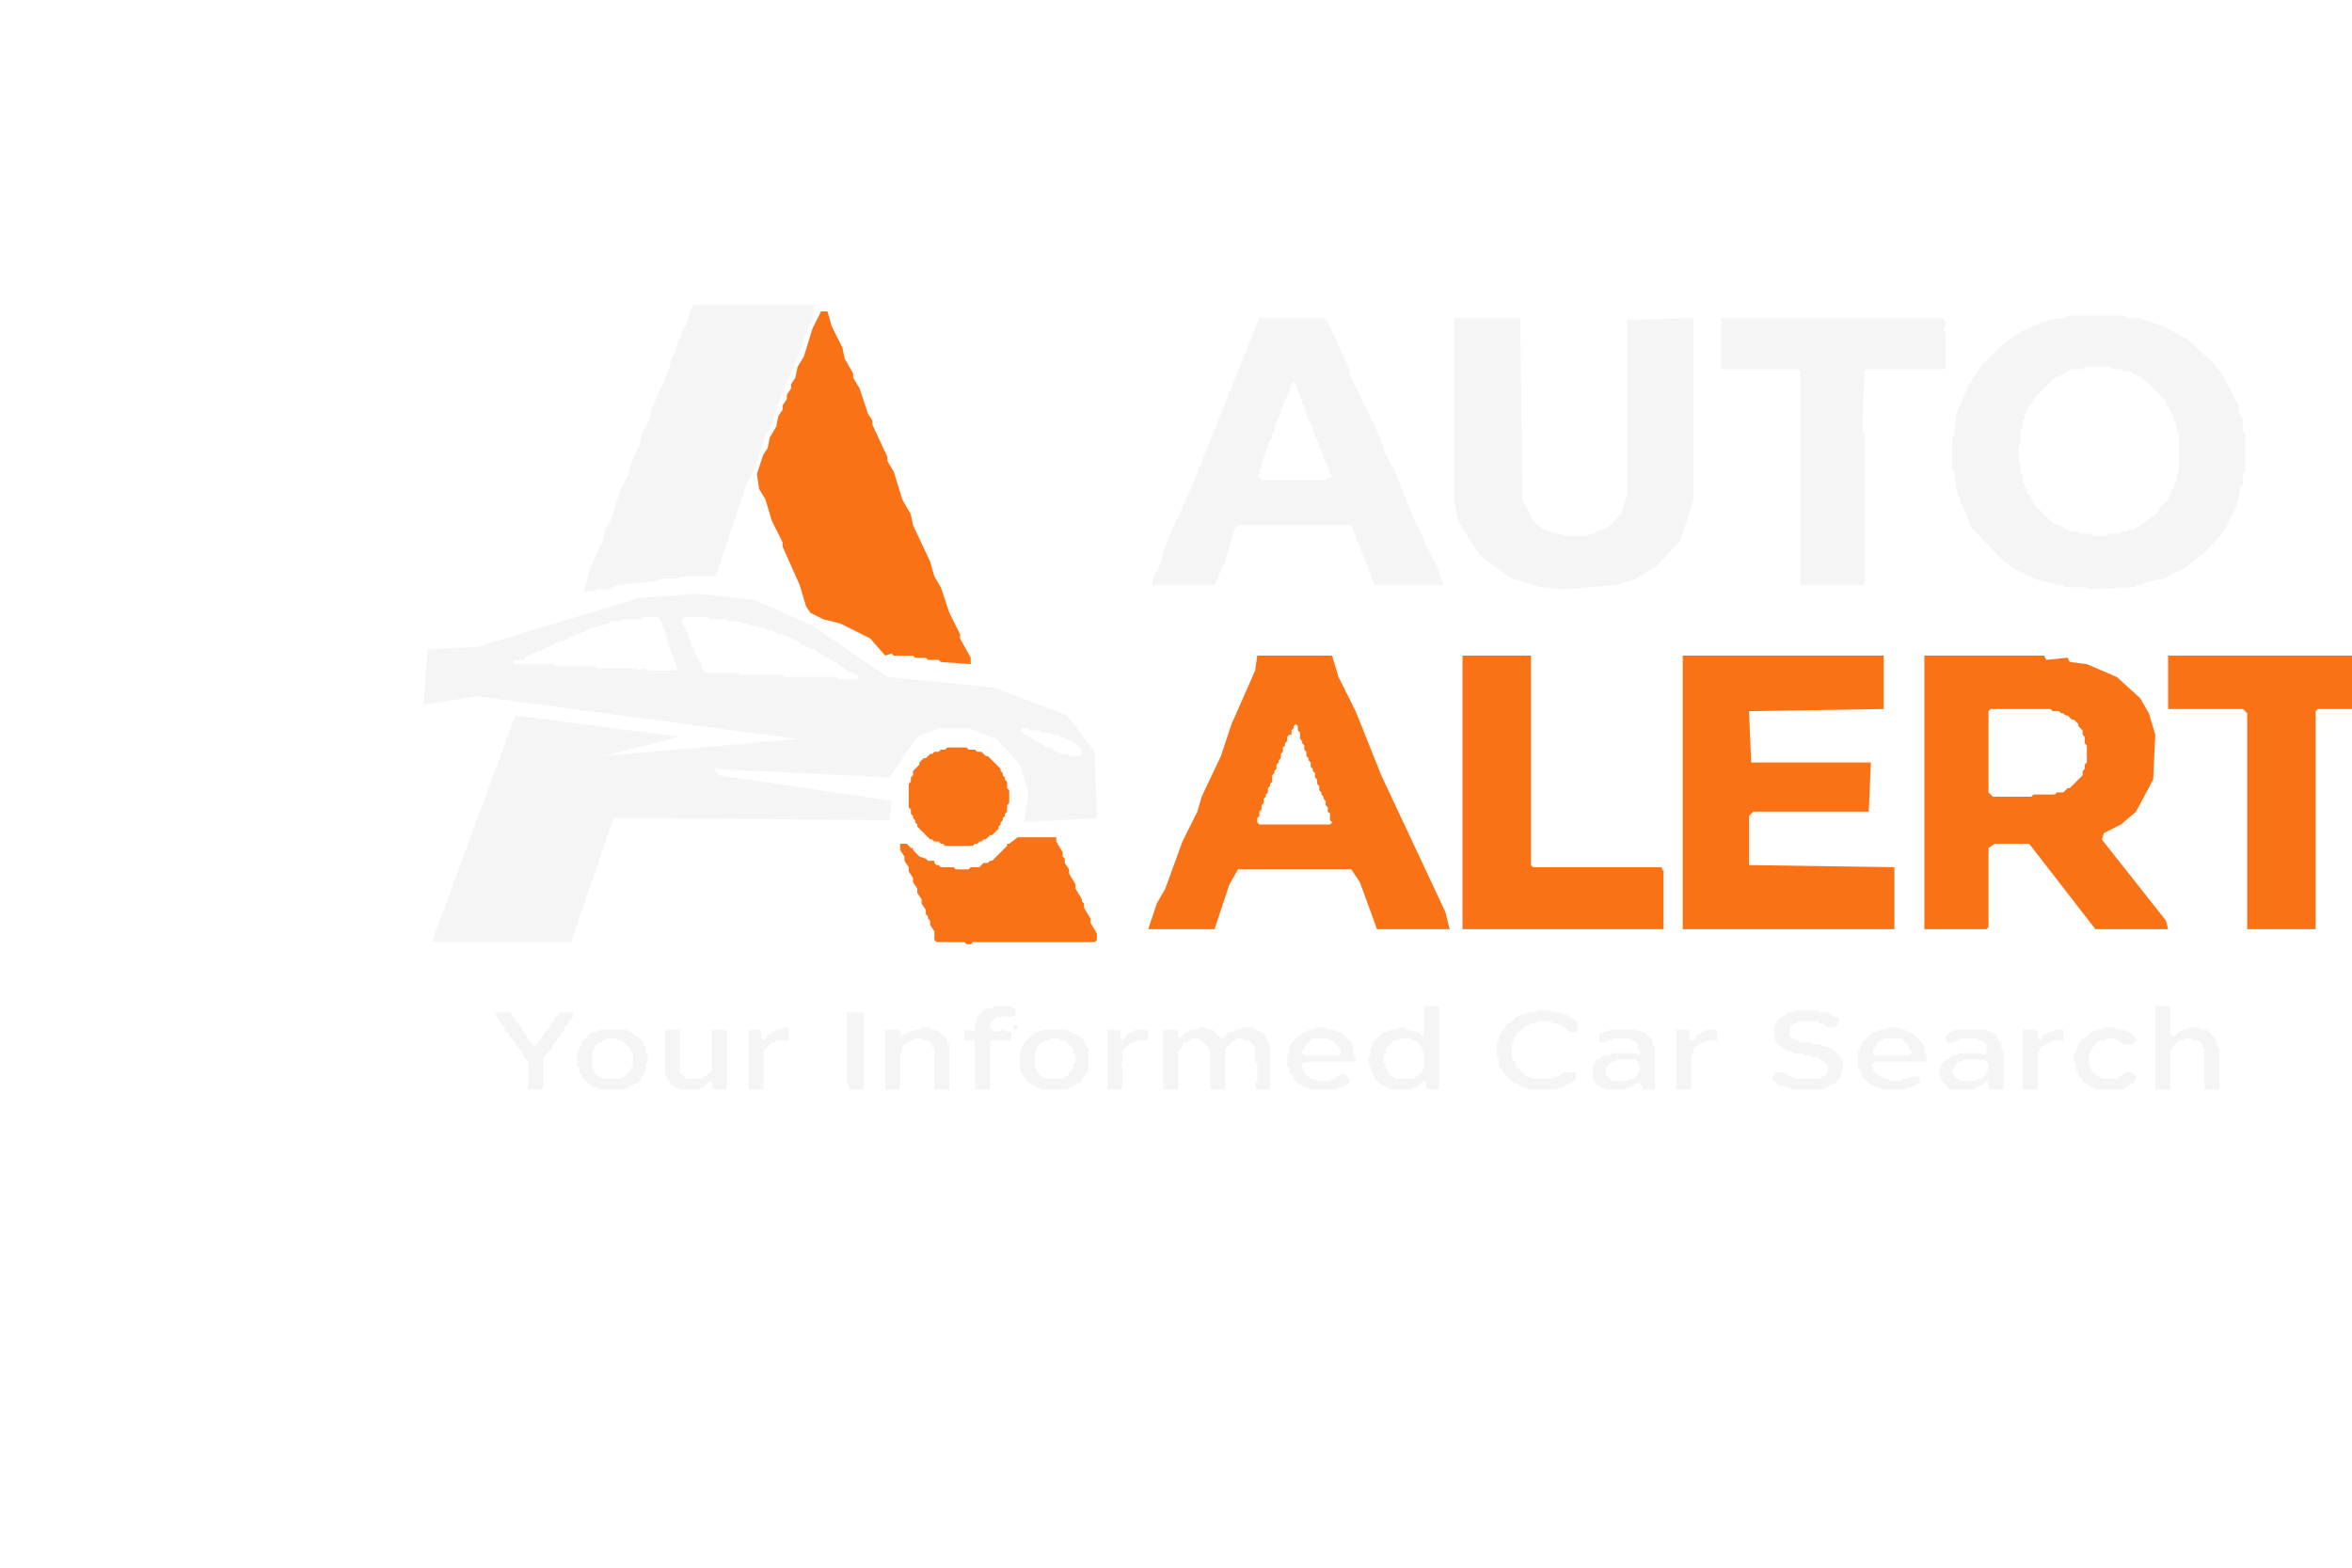
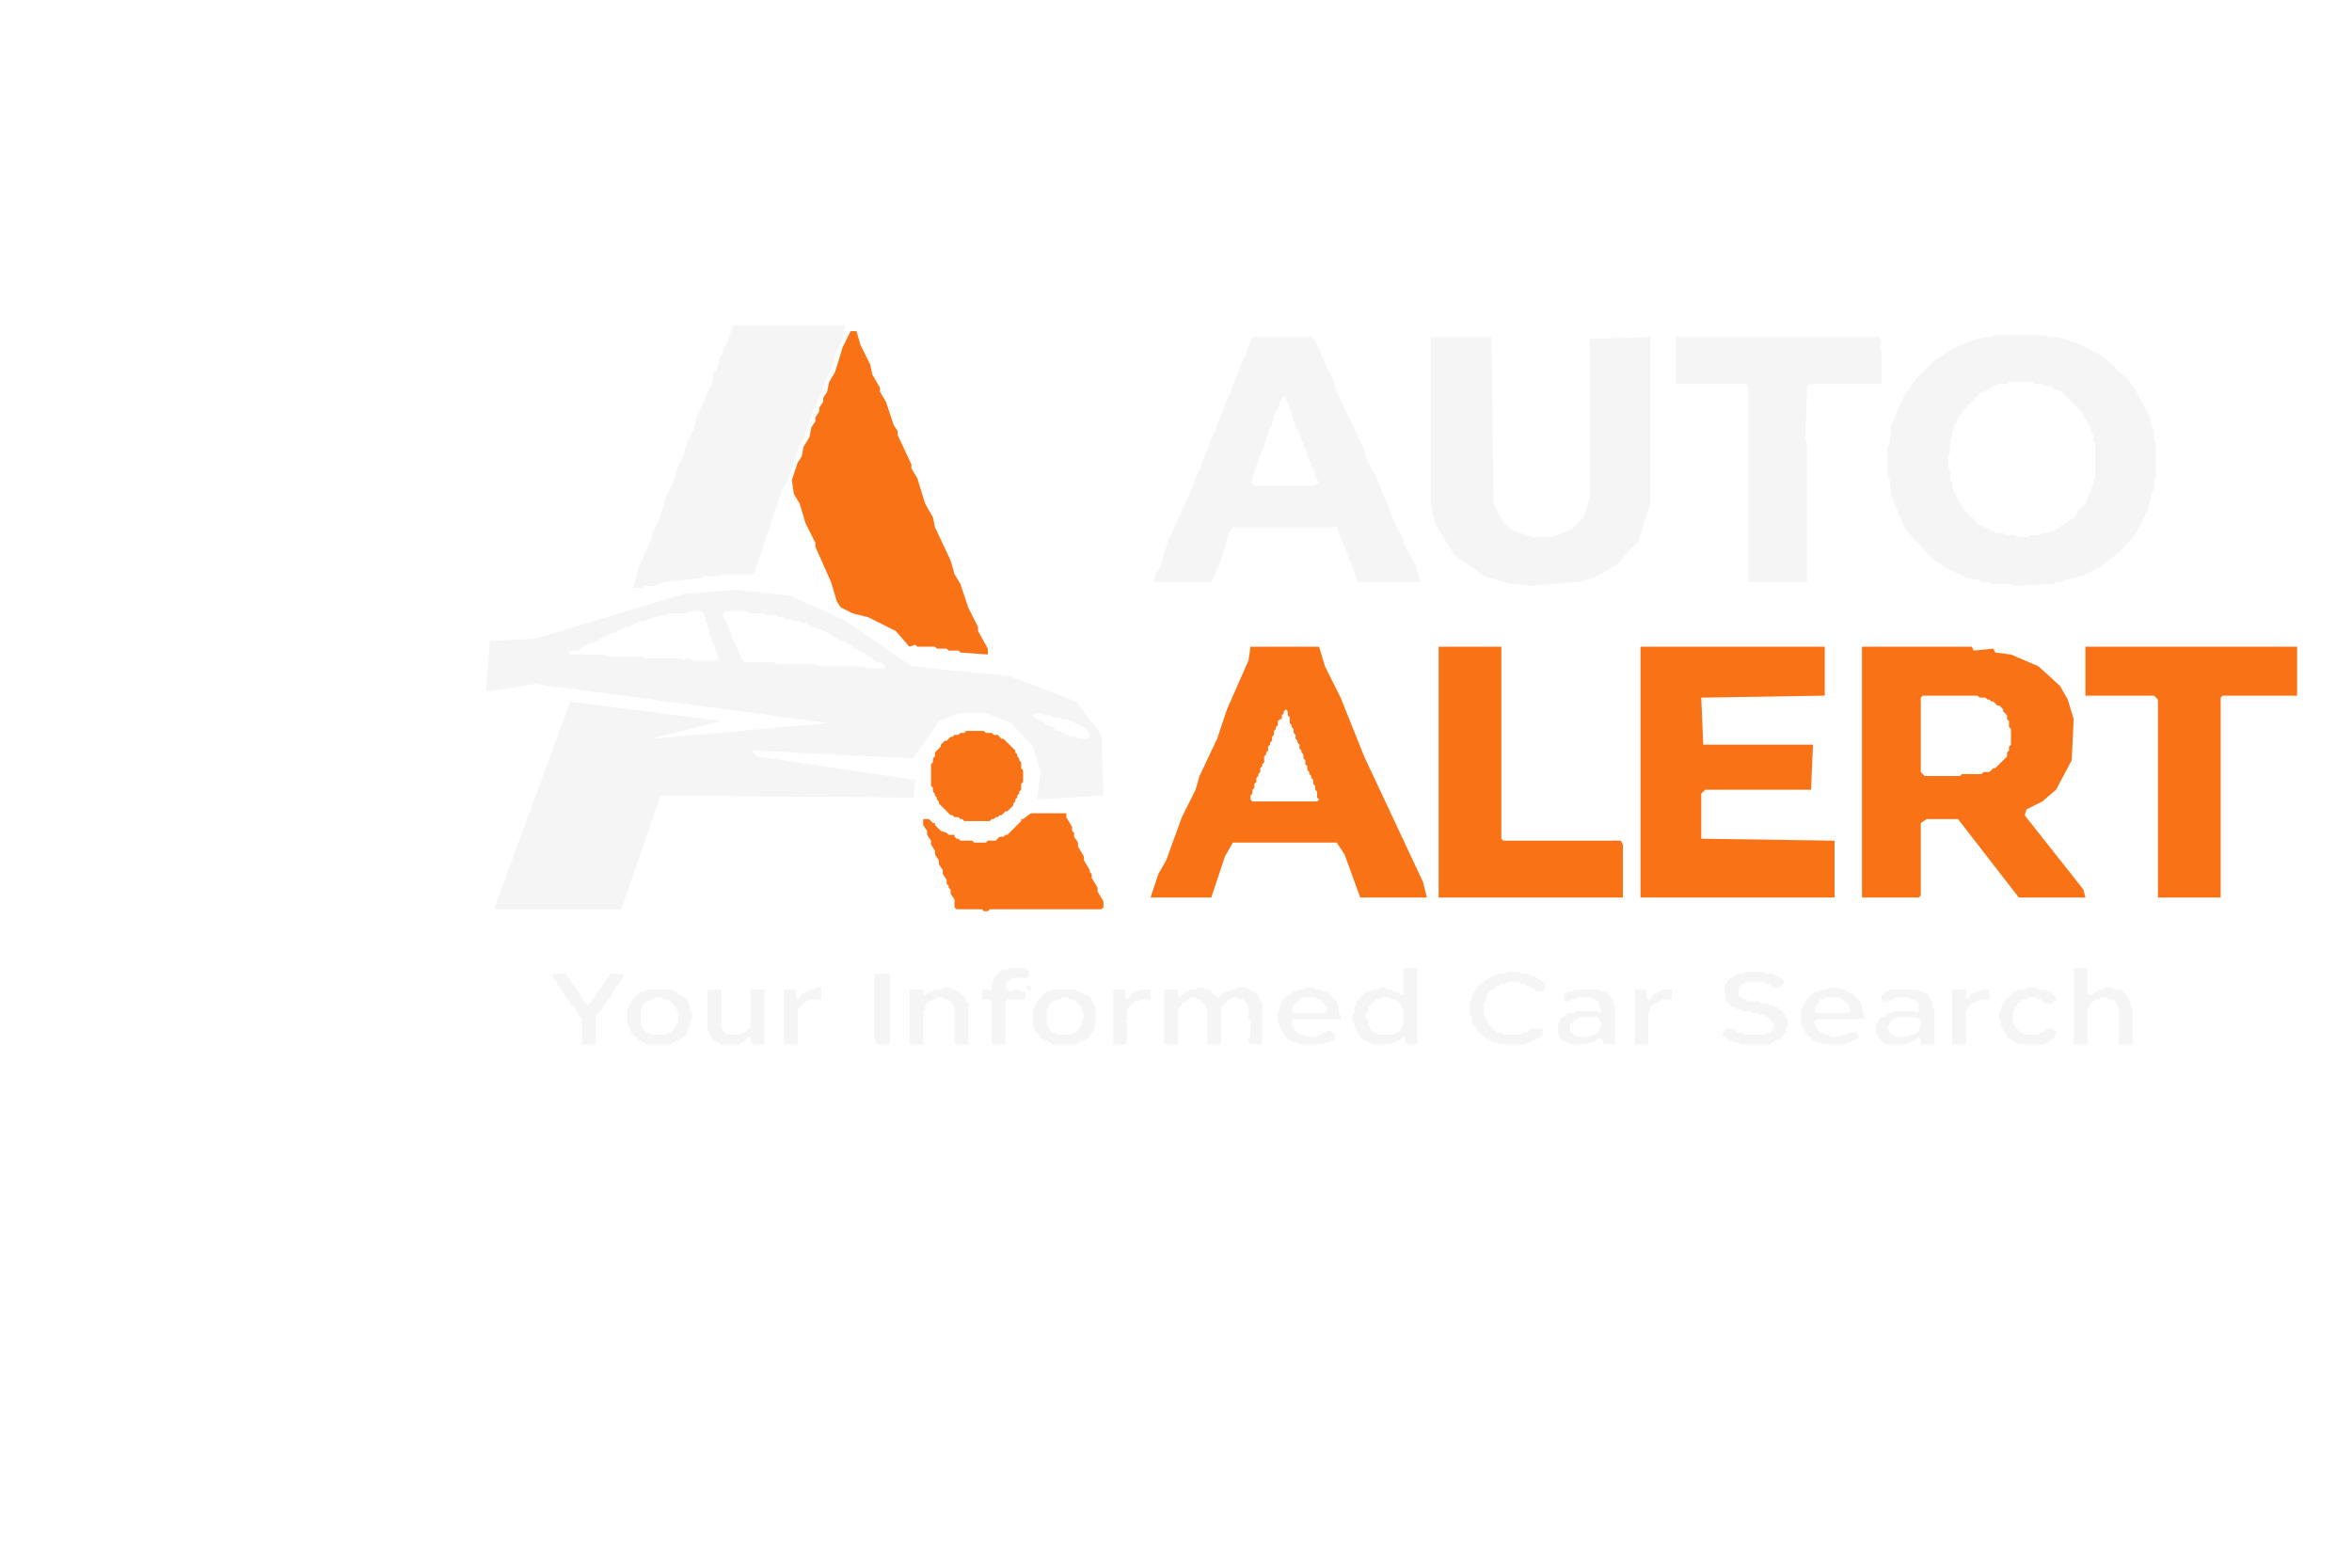
- <svg xmlns="http://www.w3.org/2000/svg" viewBox="100 150 1100 700" width="1536" height="1024" shape-rendering="geometricPrecision">
+ <svg xmlns="http://www.w3.org/2000/svg" viewBox="50 200 1200 620" width="1536" height="1024" shape-rendering="geometricPrecision">
  <g fill-rule="evenodd">
    <path d="M 1065 615 L 1061 615 L 1060 616 L 1058 616 L 1057 617 L 1056 617 L 1055 618 L 1055 619 L 1054 620 L 1053 619 L 1053 615 L 1046 615 L 1046 643 L 1053 643 L 1053 626 L 1054 625 L 1054 624 L 1056 622 L 1057 622 L 1058 621 L 1059 621 L 1060 620 L 1065 620 Z M 1012 616 L 1010 618 L 1010 620 L 1011 621 L 1014 621 L 1015 620 L 1016 620 L 1017 619 L 1024 619 L 1025 620 L 1027 620 L 1029 622 L 1029 626 L 1028 627 L 1027 626 L 1016 626 L 1015 627 L 1013 627 L 1011 629 L 1010 629 L 1008 631 L 1008 632 L 1007 633 L 1007 637 L 1008 638 L 1008 639 L 1012 643 L 1023 643 L 1024 642 L 1025 642 L 1026 641 L 1027 641 L 1029 639 L 1030 640 L 1030 643 L 1037 643 L 1037 625 L 1036 624 L 1036 621 L 1034 619 L 1034 618 L 1033 617 L 1032 617 L 1031 616 L 1030 616 L 1029 615 L 1014 615 L 1013 616 Z M 1013 635 L 1013 634 L 1014 633 L 1014 632 L 1016 630 L 1017 630 L 1018 629 L 1028 629 L 1030 631 L 1030 634 L 1029 635 L 1029 636 L 1027 638 L 1025 638 L 1024 639 L 1017 639 L 1016 638 L 1015 638 L 1014 637 L 1014 636 Z M 903 615 L 898 615 L 897 616 L 896 616 L 895 617 L 894 617 L 893 618 L 893 619 L 892 620 L 891 620 L 890 619 L 890 615 L 884 615 L 884 643 L 891 643 L 891 627 L 892 626 L 892 624 L 894 622 L 895 622 L 896 621 L 897 621 L 898 620 L 903 620 Z M 848 617 L 848 621 L 851 621 L 852 620 L 854 620 L 855 619 L 862 619 L 863 620 L 864 620 L 866 622 L 866 624 L 867 625 L 867 626 L 866 627 L 865 626 L 854 626 L 853 627 L 850 627 L 848 629 L 847 629 L 846 630 L 846 631 L 845 632 L 845 638 L 846 639 L 846 640 L 847 641 L 848 641 L 849 642 L 850 642 L 851 643 L 860 643 L 861 642 L 863 642 L 865 640 L 867 640 L 868 641 L 868 643 L 874 643 L 874 623 L 873 622 L 873 620 L 869 616 L 867 616 L 866 615 L 853 615 L 852 616 L 850 616 L 849 617 Z M 851 636 L 851 633 L 854 630 L 855 630 L 856 629 L 865 629 L 866 630 L 866 631 L 867 632 L 867 634 L 866 635 L 866 636 L 864 638 L 862 638 L 861 639 L 854 639 Z M 637 615 L 631 615 L 630 616 L 629 616 L 628 617 L 627 617 L 627 618 L 625 620 L 624 619 L 624 615 L 618 615 L 618 643 L 624 643 L 625 642 L 625 632 L 624 631 L 625 630 L 625 625 L 629 621 L 631 621 L 632 620 L 637 620 Z M 579 621 L 579 622 L 578 623 L 578 624 L 577 625 L 577 634 L 578 635 L 578 636 L 580 638 L 580 639 L 581 640 L 582 640 L 583 641 L 584 641 L 585 642 L 586 642 L 587 643 L 599 643 L 600 642 L 601 642 L 602 641 L 603 641 L 604 640 L 605 640 L 606 639 L 606 638 L 608 636 L 608 635 L 609 634 L 609 624 L 608 623 L 608 622 L 607 621 L 607 620 L 605 618 L 604 618 L 603 617 L 602 617 L 601 616 L 600 616 L 599 615 L 587 615 L 586 616 L 584 616 Z M 587 621 L 588 621 L 589 620 L 591 620 L 592 619 L 595 619 L 596 620 L 598 620 L 602 624 L 602 626 L 603 627 L 603 630 L 602 631 L 602 633 L 600 635 L 600 636 L 599 637 L 598 637 L 597 638 L 589 638 L 588 637 L 587 637 L 585 635 L 585 634 L 584 633 L 584 625 L 585 624 L 585 623 Z M 411 615 L 411 636 L 412 637 L 412 638 L 413 639 L 413 640 L 414 641 L 415 641 L 416 642 L 417 642 L 418 643 L 427 643 L 428 642 L 429 642 L 432 639 L 433 640 L 433 642 L 434 643 L 440 643 L 440 615 L 433 615 L 433 634 L 430 637 L 429 637 L 428 638 L 421 638 L 418 635 L 418 615 Z M 372 621 L 372 622 L 371 623 L 371 624 L 370 625 L 370 632 L 371 633 L 371 635 L 372 636 L 372 637 L 376 641 L 377 641 L 378 642 L 379 642 L 380 643 L 392 643 L 393 642 L 394 642 L 395 641 L 396 641 L 397 640 L 398 640 L 400 638 L 400 637 L 401 636 L 401 635 L 402 634 L 402 631 L 403 630 L 403 627 L 402 626 L 402 623 L 401 622 L 401 621 L 398 618 L 397 618 L 395 616 L 394 616 L 393 615 L 380 615 L 379 616 L 377 616 Z M 384 619 L 388 619 L 389 620 L 391 620 L 395 624 L 395 625 L 396 626 L 396 632 L 395 633 L 395 634 L 392 637 L 391 637 L 390 638 L 382 638 L 381 637 L 380 637 L 378 635 L 378 634 L 377 633 L 377 625 L 378 624 L 378 623 L 380 621 L 381 621 L 382 620 L 383 620 Z M 1078 616 L 1075 619 L 1074 619 L 1073 620 L 1073 621 L 1072 622 L 1072 623 L 1071 624 L 1071 626 L 1070 627 L 1070 630 L 1071 631 L 1071 634 L 1072 635 L 1072 636 L 1074 638 L 1074 639 L 1075 640 L 1076 640 L 1078 642 L 1079 642 L 1080 643 L 1093 643 L 1094 642 L 1095 642 L 1097 640 L 1098 640 L 1098 639 L 1099 638 L 1099 636 L 1098 636 L 1097 635 L 1094 635 L 1092 637 L 1091 637 L 1090 638 L 1083 638 L 1082 637 L 1081 637 L 1078 634 L 1078 633 L 1077 632 L 1077 626 L 1078 625 L 1078 624 L 1082 620 L 1084 620 L 1085 619 L 1089 619 L 1090 620 L 1091 620 L 1093 622 L 1097 622 L 1098 621 L 1099 621 L 1099 619 L 1096 616 L 1095 616 L 1094 615 L 1090 615 L 1089 614 L 1084 614 L 1083 615 L 1080 615 L 1079 616 Z M 976 616 L 971 621 L 971 622 L 970 623 L 970 624 L 969 625 L 969 633 L 970 634 L 970 635 L 971 636 L 971 637 L 975 641 L 976 641 L 977 642 L 979 642 L 980 643 L 991 643 L 992 642 L 994 642 L 995 641 L 996 641 L 997 640 L 998 640 L 998 638 L 997 637 L 993 637 L 992 638 L 990 638 L 989 639 L 984 639 L 983 638 L 981 638 L 980 637 L 979 637 L 976 634 L 976 633 L 975 632 L 977 630 L 1001 630 L 1001 627 L 1000 626 L 1000 623 L 999 622 L 999 621 L 995 617 L 994 617 L 993 616 L 992 616 L 991 615 L 989 615 L 988 614 L 983 614 L 982 615 L 979 615 L 978 616 Z M 976 624 L 978 622 L 978 621 L 979 620 L 980 620 L 981 619 L 989 619 L 993 623 L 993 624 L 994 625 L 994 626 L 993 627 L 977 627 L 976 626 Z M 707 618 L 704 621 L 704 622 L 703 623 L 703 626 L 702 627 L 702 632 L 703 633 L 703 635 L 705 637 L 705 638 L 708 641 L 709 641 L 710 642 L 712 642 L 713 643 L 725 643 L 726 642 L 728 642 L 729 641 L 730 641 L 731 640 L 731 638 L 729 636 L 727 636 L 726 637 L 725 637 L 724 638 L 723 638 L 722 639 L 716 639 L 715 638 L 713 638 L 710 635 L 710 634 L 709 633 L 709 631 L 710 630 L 734 630 L 734 628 L 733 627 L 733 623 L 732 622 L 732 621 L 727 616 L 725 616 L 724 615 L 721 615 L 720 614 L 716 614 L 715 615 L 712 615 L 711 616 L 710 616 L 708 618 Z M 709 625 L 710 624 L 710 623 L 714 619 L 721 619 L 722 620 L 723 620 L 727 624 L 727 626 L 726 627 L 710 627 L 709 626 Z M 644 615 L 644 643 L 651 643 L 651 625 L 653 623 L 653 622 L 654 621 L 655 621 L 658 619 L 660 619 L 661 620 L 662 620 L 665 623 L 665 624 L 666 625 L 666 643 L 673 643 L 673 624 L 677 620 L 678 620 L 679 619 L 681 619 L 682 620 L 684 620 L 687 623 L 687 630 L 688 631 L 688 639 L 687 640 L 687 642 L 688 643 L 694 643 L 694 622 L 693 621 L 692 618 L 690 616 L 689 616 L 686 614 L 681 614 L 680 615 L 678 615 L 677 616 L 675 616 L 672 619 L 671 619 L 667 615 L 665 615 L 664 614 L 661 614 L 660 615 L 657 615 L 656 616 L 655 616 L 652 619 L 651 618 L 651 615 Z M 542 618 L 541 618 L 538 615 L 536 615 L 535 614 L 531 614 L 530 615 L 527 615 L 526 616 L 525 616 L 524 617 L 523 617 L 522 618 L 521 617 L 521 615 L 514 615 L 514 643 L 521 643 L 521 626 L 522 625 L 522 623 L 524 621 L 525 621 L 526 620 L 527 620 L 528 619 L 531 619 L 532 620 L 534 620 L 536 622 L 536 623 L 537 624 L 537 643 L 544 643 L 544 622 L 543 621 L 543 620 L 542 619 Z M 469 614 L 466 614 L 465 615 L 463 615 L 462 616 L 461 616 L 460 617 L 459 617 L 459 618 L 457 620 L 456 619 L 456 615 L 450 615 L 450 643 L 457 643 L 457 625 L 461 621 L 462 621 L 463 620 L 469 620 Z M 496 607 L 496 640 L 497 641 L 497 643 L 504 643 L 504 607 Z M 332 607 L 332 609 L 334 611 L 334 612 L 336 614 L 336 615 L 338 617 L 338 618 L 341 621 L 341 622 L 344 625 L 344 626 L 345 627 L 345 628 L 347 630 L 347 643 L 354 643 L 354 628 L 358 624 L 358 623 L 360 621 L 360 620 L 362 618 L 362 617 L 364 615 L 364 614 L 366 612 L 366 611 L 368 609 L 368 607 L 361 607 L 361 608 L 359 610 L 359 611 L 357 613 L 357 614 L 354 617 L 354 618 L 352 620 L 352 621 L 350 623 L 347 620 L 347 619 L 346 618 L 346 617 L 344 615 L 344 614 L 341 611 L 341 610 L 339 608 L 339 607 Z M 936 607 L 934 609 L 933 609 L 931 611 L 931 612 L 930 613 L 930 620 L 934 624 L 935 624 L 936 625 L 938 625 L 939 626 L 943 626 L 944 627 L 947 627 L 948 628 L 950 628 L 951 629 L 952 629 L 955 632 L 955 635 L 953 637 L 952 637 L 951 638 L 940 638 L 939 637 L 937 637 L 934 635 L 930 635 L 930 636 L 929 637 L 929 639 L 930 639 L 932 641 L 934 641 L 935 642 L 937 642 L 938 643 L 953 643 L 954 642 L 955 642 L 956 641 L 959 640 L 959 639 L 961 637 L 961 635 L 962 634 L 962 630 L 961 629 L 961 628 L 957 624 L 956 624 L 955 623 L 953 623 L 952 622 L 948 622 L 947 621 L 942 621 L 941 620 L 938 619 L 937 618 L 937 614 L 939 612 L 940 612 L 941 611 L 950 611 L 951 612 L 952 612 L 955 614 L 958 614 L 960 612 L 960 610 L 959 609 L 958 609 L 955 607 L 951 607 L 950 606 L 940 606 L 939 607 Z M 809 609 L 806 612 L 805 612 L 804 613 L 804 614 L 802 616 L 802 617 L 801 618 L 801 620 L 800 621 L 800 628 L 801 629 L 801 632 L 803 634 L 803 635 L 808 640 L 809 640 L 812 642 L 814 642 L 815 643 L 828 643 L 829 642 L 831 642 L 832 641 L 833 641 L 834 640 L 835 640 L 837 638 L 837 635 L 831 635 L 829 637 L 827 637 L 826 638 L 817 638 L 816 637 L 814 637 L 809 632 L 809 631 L 807 628 L 807 622 L 808 621 L 808 619 L 809 618 L 809 617 L 811 615 L 812 615 L 814 613 L 815 613 L 816 612 L 818 612 L 819 611 L 825 611 L 826 612 L 828 612 L 829 613 L 830 613 L 831 614 L 832 614 L 834 616 L 837 616 L 838 615 L 838 612 L 836 610 L 835 610 L 833 608 L 831 608 L 830 607 L 826 607 L 825 606 L 819 606 L 818 607 L 814 607 L 813 608 L 811 608 L 810 609 Z M 1108 604 L 1108 643 L 1115 643 L 1115 625 L 1116 624 L 1116 623 L 1119 620 L 1121 620 L 1122 619 L 1125 619 L 1126 620 L 1128 620 L 1130 622 L 1130 623 L 1131 624 L 1131 643 L 1138 643 L 1138 624 L 1137 623 L 1137 621 L 1136 620 L 1136 619 L 1132 615 L 1129 615 L 1128 614 L 1124 614 L 1123 615 L 1121 615 L 1120 616 L 1119 616 L 1117 618 L 1116 618 L 1115 617 L 1115 604 Z M 773 604 L 766 604 L 766 617 L 765 618 L 763 616 L 761 616 L 760 615 L 758 615 L 757 614 L 754 614 L 753 615 L 750 615 L 749 616 L 747 616 L 742 621 L 742 623 L 741 624 L 741 627 L 740 628 L 740 631 L 741 632 L 741 634 L 742 635 L 742 636 L 743 637 L 743 638 L 746 641 L 747 641 L 748 642 L 749 642 L 750 643 L 760 643 L 761 642 L 762 642 L 763 641 L 764 641 L 766 639 L 767 640 L 767 642 L 768 643 L 773 643 Z M 752 620 L 754 620 L 755 619 L 759 619 L 760 620 L 762 620 L 765 623 L 765 624 L 766 625 L 766 633 L 765 634 L 765 635 L 763 637 L 762 637 L 761 638 L 753 638 L 752 637 L 751 637 L 749 635 L 749 634 L 748 633 L 748 631 L 747 630 L 747 627 L 748 626 L 748 624 Z M 573 604 L 565 604 L 564 605 L 561 605 L 557 609 L 557 611 L 556 612 L 556 615 L 555 616 L 554 615 L 551 615 L 551 620 L 555 620 L 556 621 L 556 643 L 563 643 L 563 621 L 564 620 L 573 620 L 573 616 L 574 615 L 576 615 L 576 613 L 574 613 L 574 615 L 573 616 L 571 616 L 570 615 L 568 615 L 567 616 L 565 616 L 563 614 L 563 612 L 566 609 L 574 609 L 575 608 L 575 605 L 574 605 Z M 300 437 L 298 463 L 323 459 L 473 479 L 382 487 L 418 478 L 341 468 L 302 574 L 367 574 L 387 516 L 516 517 L 517 508 L 436 496 L 434 493 L 516 497 L 529 478 L 539 474 L 553 474 L 566 479 L 577 491 L 581 504 L 579 518 L 613 516 L 612 485 L 599 468 L 565 455 L 515 450 L 480 426 L 453 414 L 426 411 L 399 413 L 323 436 Z M 577 475 L 578 474 L 581 474 L 582 475 L 586 475 L 587 476 L 591 476 L 592 477 L 595 477 L 596 478 L 597 478 L 598 479 L 599 479 L 600 480 L 601 480 L 602 481 L 603 481 L 606 484 L 606 486 L 605 487 L 600 487 L 599 486 L 596 486 L 595 485 L 594 485 L 593 484 L 592 484 L 591 483 L 589 483 L 587 481 L 586 481 L 585 480 L 584 480 L 582 478 L 581 478 L 580 477 L 579 477 Z M 419 423 L 420 422 L 431 422 L 432 423 L 440 423 L 441 424 L 446 424 L 447 425 L 450 425 L 451 426 L 454 426 L 455 427 L 458 427 L 459 428 L 461 428 L 464 430 L 466 430 L 467 431 L 469 431 L 470 432 L 471 432 L 472 433 L 473 433 L 475 435 L 476 435 L 479 437 L 481 437 L 483 439 L 484 439 L 486 441 L 487 441 L 488 442 L 489 442 L 490 443 L 491 443 L 493 445 L 494 445 L 497 448 L 499 448 L 502 450 L 501 451 L 492 451 L 491 450 L 467 450 L 466 449 L 446 449 L 445 448 L 430 448 L 428 446 L 428 444 L 427 443 L 427 442 L 426 441 L 426 440 L 425 439 L 425 438 L 423 435 L 423 433 L 422 432 L 422 430 L 421 429 L 421 428 L 419 425 Z M 417 446 L 416 447 L 403 447 L 402 446 L 400 446 L 399 447 L 398 446 L 379 446 L 378 445 L 360 445 L 359 444 L 341 444 L 340 443 L 341 442 L 345 442 L 347 440 L 348 440 L 349 439 L 350 439 L 351 438 L 353 438 L 354 437 L 355 437 L 356 436 L 357 436 L 358 435 L 359 435 L 360 434 L 361 434 L 362 433 L 364 433 L 365 432 L 366 432 L 367 431 L 368 431 L 369 430 L 371 430 L 372 429 L 373 429 L 374 428 L 375 428 L 376 427 L 379 427 L 380 426 L 382 426 L 383 425 L 385 425 L 386 424 L 390 424 L 391 423 L 400 423 L 401 422 L 408 422 L 409 423 L 409 424 L 410 425 L 410 427 L 411 428 L 411 430 L 412 431 L 412 434 L 413 435 L 413 437 L 414 438 L 414 439 L 415 440 L 415 442 L 416 443 L 416 445 Z M 905 282 L 905 306 L 941 306 L 942 307 L 942 407 L 972 407 L 972 336 L 971 335 L 972 307 L 973 306 L 1010 306 L 1010 289 L 1009 288 L 1010 285 L 1009 282 Z M 780 282 L 780 367 L 782 377 L 792 393 L 807 404 L 821 408 L 831 409 L 856 407 L 865 404 L 875 398 L 886 386 L 892 367 L 892 282 L 861 283 L 861 365 L 858 374 L 852 380 L 842 384 L 832 384 L 822 381 L 817 377 L 812 367 L 811 282 Z M 689 282 L 657 362 L 646 386 L 642 399 L 639 404 L 639 407 L 668 407 L 673 396 L 677 382 L 679 379 L 732 379 L 743 407 L 775 407 L 772 398 L 766 387 L 766 385 L 762 378 L 752 353 L 748 346 L 745 337 L 731 308 L 731 306 L 721 284 L 719 282 Z M 705 312 L 706 313 L 706 314 L 707 315 L 707 317 L 708 318 L 708 319 L 709 320 L 709 322 L 710 323 L 710 325 L 711 326 L 711 328 L 712 329 L 712 330 L 713 331 L 713 332 L 714 333 L 714 335 L 715 336 L 715 338 L 716 339 L 716 340 L 717 341 L 717 343 L 718 344 L 718 345 L 719 346 L 719 348 L 720 349 L 720 350 L 721 351 L 721 353 L 722 354 L 722 355 L 723 356 L 722 357 L 721 357 L 720 358 L 690 358 L 688 356 L 689 355 L 689 353 L 690 352 L 690 350 L 691 349 L 691 347 L 692 346 L 692 344 L 693 343 L 693 341 L 694 340 L 694 339 L 695 338 L 695 336 L 696 335 L 696 333 L 697 332 L 697 330 L 698 329 L 698 328 L 699 327 L 699 325 L 700 324 L 700 322 L 701 321 L 701 320 L 702 319 L 702 318 L 703 317 L 703 315 L 704 314 L 704 313 Z M 1046 288 L 1037 294 L 1027 304 L 1021 313 L 1015 327 L 1014 337 L 1013 338 L 1013 353 L 1014 354 L 1015 363 L 1022 380 L 1036 395 L 1043 400 L 1054 405 L 1060 406 L 1061 407 L 1065 407 L 1066 408 L 1076 408 L 1077 409 L 1098 408 L 1099 407 L 1102 407 L 1103 406 L 1112 404 L 1122 399 L 1132 391 L 1140 382 L 1146 370 L 1148 361 L 1149 360 L 1149 355 L 1150 354 L 1150 336 L 1149 335 L 1149 330 L 1147 326 L 1147 323 L 1139 308 L 1135 303 L 1123 292 L 1112 286 L 1100 282 L 1095 282 L 1094 281 L 1067 281 L 1066 282 L 1058 283 Z M 1069 306 L 1074 306 L 1075 305 L 1087 305 L 1088 306 L 1092 306 L 1093 307 L 1096 307 L 1097 308 L 1102 310 L 1113 321 L 1113 322 L 1117 329 L 1117 331 L 1118 332 L 1118 335 L 1119 336 L 1119 354 L 1118 355 L 1118 358 L 1117 359 L 1117 361 L 1116 362 L 1114 367 L 1110 371 L 1110 372 L 1107 375 L 1106 375 L 1103 378 L 1102 378 L 1100 380 L 1099 380 L 1098 381 L 1096 381 L 1095 382 L 1092 382 L 1091 383 L 1086 383 L 1085 384 L 1079 384 L 1078 383 L 1073 383 L 1072 382 L 1068 382 L 1067 381 L 1066 381 L 1065 380 L 1060 378 L 1051 369 L 1051 368 L 1050 367 L 1050 366 L 1048 364 L 1048 362 L 1046 359 L 1046 356 L 1045 355 L 1045 350 L 1044 349 L 1044 342 L 1045 341 L 1045 334 L 1046 333 L 1046 330 L 1047 329 L 1047 327 L 1048 326 L 1049 323 L 1051 321 L 1051 320 L 1061 310 L 1062 310 Z M 481 276 L 424 276 L 421 285 L 419 288 L 419 290 L 417 293 L 416 298 L 414 301 L 413 306 L 405 324 L 404 329 L 400 337 L 399 342 L 395 350 L 394 355 L 390 363 L 386 376 L 383 381 L 382 386 L 376 399 L 373 410 L 378 410 L 379 409 L 384 409 L 389 407 L 408 405 L 409 404 L 417 404 L 418 403 L 434 403 L 435 402 L 449 360 L 452 355 L 458 337 L 460 334 L 465 319 L 467 316 L 467 314 L 475 296 L 476 291 L 480 283 Z " fill="#F5F5F5" />
    <path d="M 613 570 L 610 565 L 610 563 L 607 558 L 607 556 L 606 555 L 606 554 L 603 549 L 603 547 L 600 542 L 600 540 L 598 537 L 598 535 L 597 534 L 597 532 L 594 527 L 594 525 L 576 525 L 572 528 L 571 528 L 571 529 L 564 536 L 563 536 L 562 537 L 560 537 L 558 539 L 554 539 L 553 540 L 547 540 L 546 539 L 540 539 L 539 538 L 538 538 L 537 537 L 537 536 L 534 536 L 533 535 L 530 534 L 527 531 L 527 530 L 526 530 L 524 528 L 521 528 L 521 531 L 523 534 L 523 536 L 525 539 L 525 541 L 527 544 L 527 546 L 529 549 L 529 551 L 531 554 L 531 556 L 533 559 L 533 561 L 534 562 L 534 563 L 535 564 L 535 566 L 537 569 L 537 573 L 538 574 L 551 574 L 552 575 L 554 575 L 555 574 L 612 574 L 613 573 Z M 543 483 L 542 484 L 540 484 L 539 485 L 537 485 L 536 486 L 535 486 L 533 488 L 532 488 L 530 490 L 530 491 L 527 494 L 527 496 L 526 497 L 526 499 L 525 500 L 525 511 L 526 512 L 526 514 L 527 515 L 527 516 L 528 517 L 528 518 L 529 519 L 529 520 L 535 526 L 536 526 L 537 527 L 539 527 L 540 528 L 541 528 L 542 529 L 555 529 L 556 528 L 557 528 L 558 527 L 559 527 L 560 526 L 561 526 L 563 524 L 564 524 L 567 521 L 567 520 L 568 519 L 568 518 L 569 517 L 569 516 L 570 515 L 570 514 L 571 513 L 571 510 L 572 509 L 572 503 L 571 502 L 571 499 L 570 498 L 570 497 L 569 496 L 569 495 L 568 494 L 568 493 L 562 487 L 561 487 L 559 485 L 557 485 L 556 484 L 553 484 L 552 483 Z M 1114 440 L 1114 465 L 1149 465 L 1151 467 L 1151 568 L 1183 568 L 1183 466 L 1184 465 L 1222 465 L 1222 440 Z M 1000 440 L 1000 568 L 1029 568 L 1030 567 L 1030 530 L 1033 528 L 1049 528 L 1080 568 L 1114 568 L 1113 564 L 1083 526 L 1084 523 L 1092 519 L 1099 513 L 1107 498 L 1108 477 L 1105 467 L 1101 460 L 1090 450 L 1076 444 L 1068 443 L 1067 441 L 1057 442 L 1056 440 Z M 1030 466 L 1031 465 L 1059 465 L 1060 466 L 1063 466 L 1064 467 L 1065 467 L 1066 468 L 1067 468 L 1069 470 L 1070 470 L 1072 472 L 1072 473 L 1074 475 L 1074 477 L 1075 478 L 1075 481 L 1076 482 L 1076 490 L 1075 491 L 1075 493 L 1074 494 L 1074 496 L 1068 502 L 1067 502 L 1065 504 L 1062 504 L 1061 505 L 1051 505 L 1050 506 L 1032 506 L 1030 504 Z M 887 440 L 887 568 L 986 568 L 986 539 L 918 538 L 918 515 L 920 513 L 974 513 L 975 490 L 919 490 L 918 466 L 981 465 L 981 440 Z M 784 440 L 784 568 L 878 568 L 878 541 L 877 539 L 817 539 L 816 538 L 816 440 Z M 688 440 L 687 447 L 676 472 L 671 487 L 662 506 L 660 513 L 653 527 L 645 549 L 641 556 L 637 568 L 668 568 L 675 547 L 679 540 L 732 540 L 736 546 L 744 568 L 778 568 L 776 560 L 746 496 L 734 466 L 726 450 L 723 440 Z M 706 472 L 707 473 L 707 475 L 708 476 L 708 479 L 709 480 L 709 481 L 710 482 L 710 484 L 711 485 L 711 487 L 712 488 L 712 489 L 713 490 L 713 492 L 714 493 L 714 494 L 715 495 L 715 497 L 716 498 L 716 500 L 717 501 L 717 503 L 718 504 L 718 505 L 719 506 L 719 507 L 720 508 L 720 510 L 721 511 L 721 513 L 722 514 L 722 517 L 723 518 L 722 519 L 689 519 L 688 518 L 688 516 L 689 515 L 689 513 L 690 512 L 690 510 L 691 509 L 691 507 L 692 506 L 692 505 L 693 504 L 693 502 L 694 501 L 694 500 L 695 499 L 695 496 L 696 495 L 696 494 L 697 493 L 697 491 L 698 490 L 698 489 L 699 488 L 699 486 L 700 485 L 700 483 L 701 482 L 701 481 L 702 480 L 702 478 L 703 477 L 704 477 L 704 475 L 705 474 L 705 473 Z M 484 279 L 480 287 L 476 300 L 473 305 L 472 310 L 470 313 L 470 315 L 468 318 L 468 320 L 466 323 L 466 325 L 464 328 L 463 333 L 460 338 L 459 343 L 457 346 L 454 355 L 455 362 L 458 367 L 461 377 L 466 387 L 466 389 L 474 407 L 477 417 L 479 420 L 485 423 L 493 425 L 507 432 L 514 440 L 517 439 L 518 440 L 527 440 L 528 441 L 533 441 L 534 442 L 539 442 L 540 443 L 554 444 L 554 441 L 549 432 L 549 430 L 544 420 L 540 408 L 537 403 L 535 396 L 527 379 L 526 374 L 522 367 L 518 354 L 515 349 L 515 347 L 508 332 L 508 330 L 506 327 L 502 315 L 499 310 L 499 308 L 495 301 L 494 296 L 489 286 L 487 279 Z " fill="#F97316" />
  </g>
</svg>
